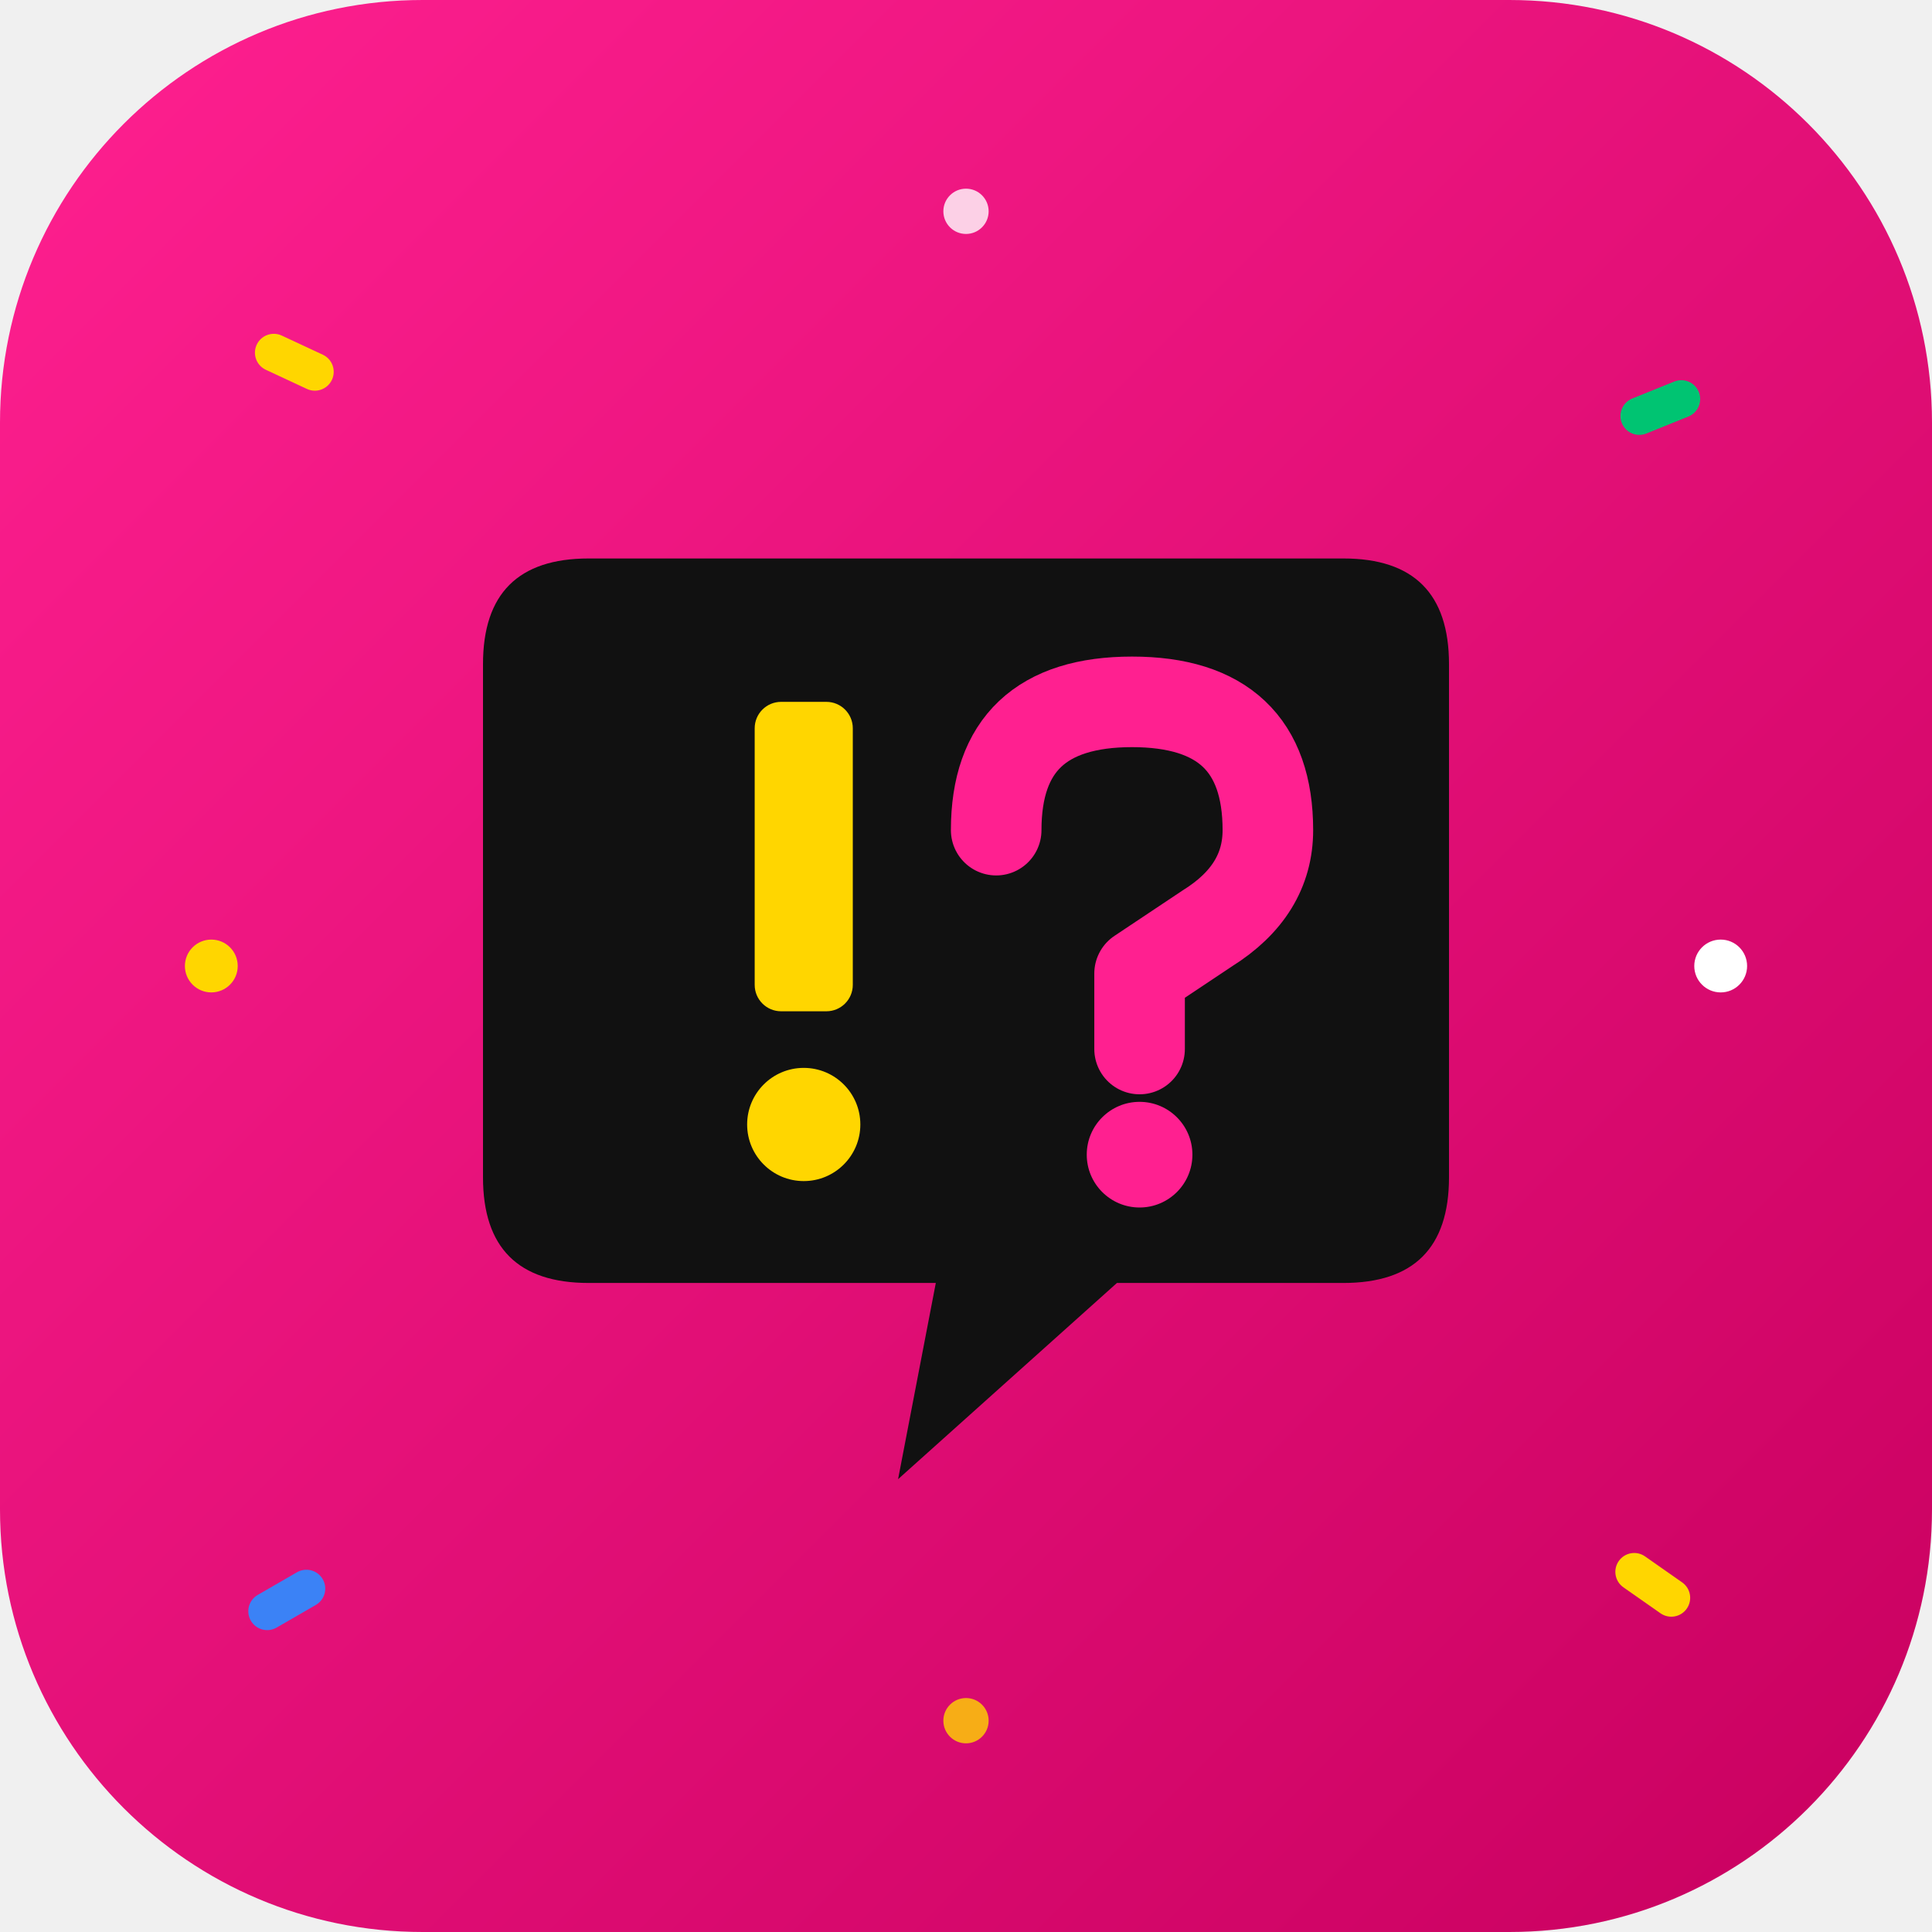
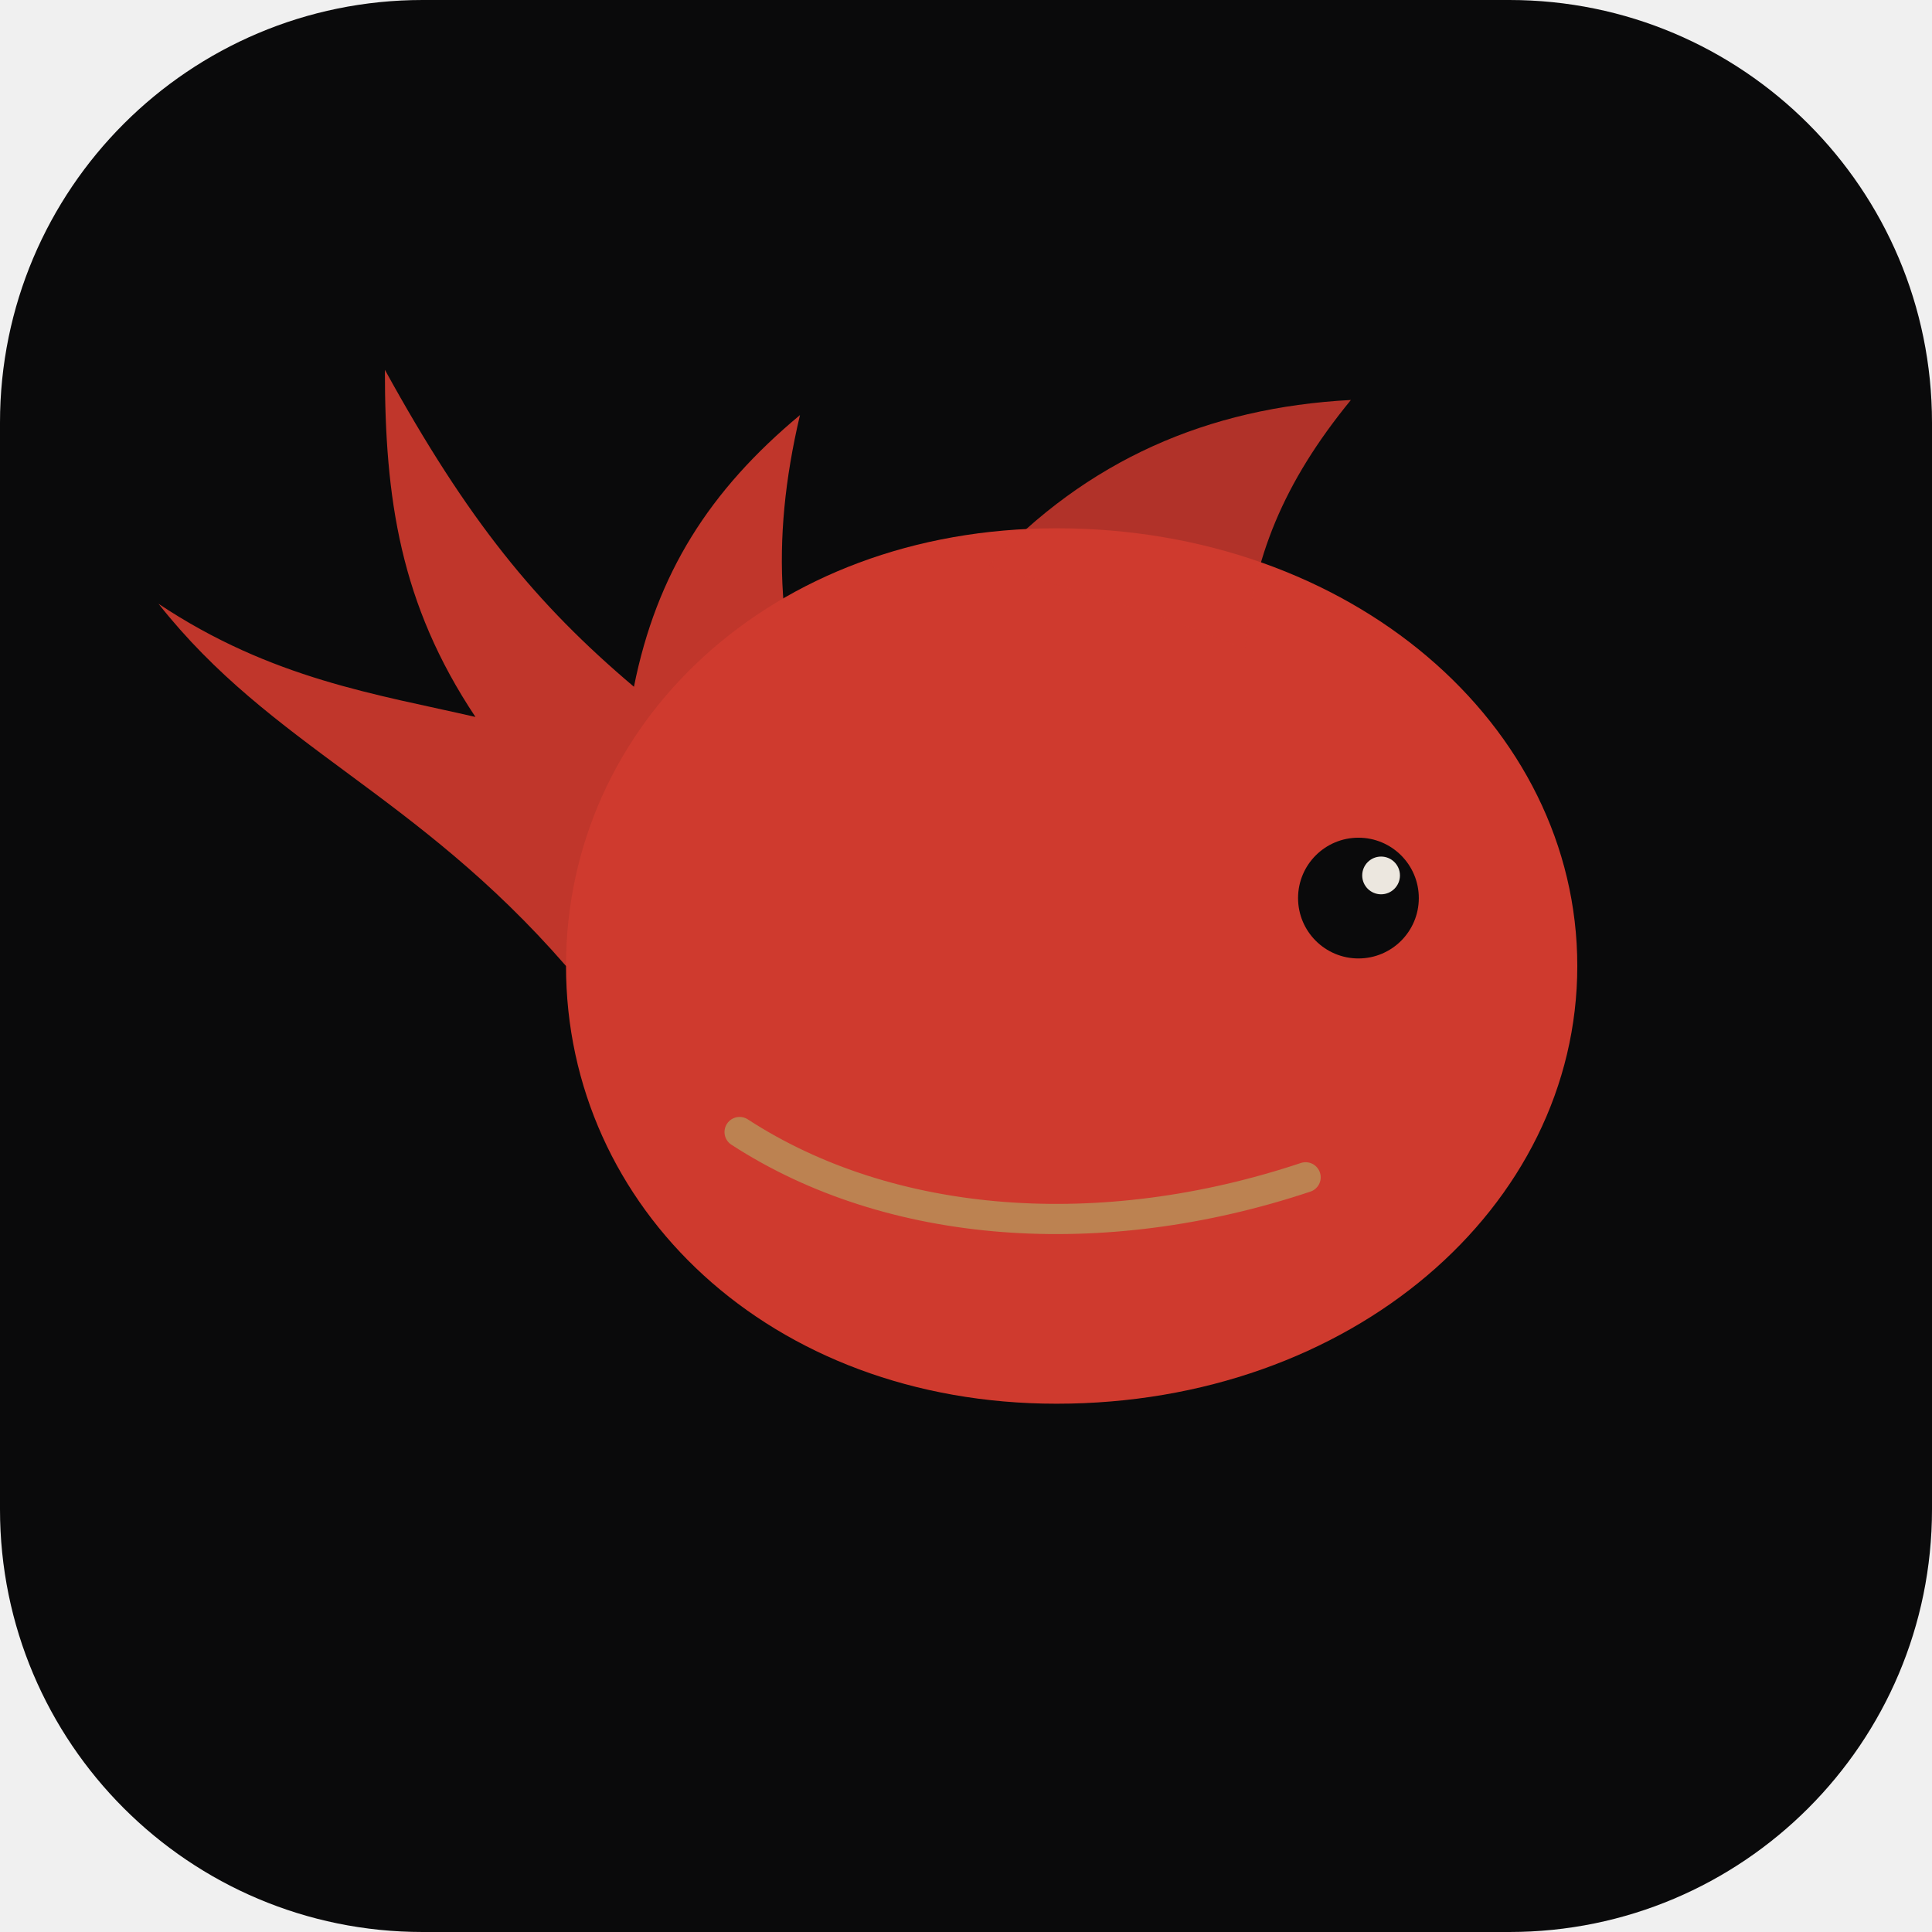
- <svg xmlns="http://www.w3.org/2000/svg" viewBox="0 0 512 512" width="512" height="512">
-   <defs>
-     <linearGradient id="jpBg" x1="0" y1="0" x2="1" y2="1">
-       <stop offset="0%" stop-color="#FF2090" />
-       <stop offset="100%" stop-color="#C8005F" />
-     </linearGradient>
-   </defs>
-   <rect width="512" height="512" rx="112" ry="112" fill="url(#jpBg)" />
-   <g>
-     <rect x="-11" y="-5" width="22" height="10" rx="5" fill="#FFD600" transform="translate(78 96) rotate(25)" />
-     <rect x="-11" y="-5" width="22" height="10" rx="5" fill="#00C472" transform="translate(440 108) rotate(-22)" />
-     <rect x="-11" y="-5" width="22" height="10" rx="5" fill="#3B82F6" transform="translate(76 424) rotate(-30)" />
-     <rect x="-11" y="-5" width="22" height="10" rx="5" fill="#FFD600" transform="translate(438 420) rotate(35)" />
-     <circle cx="56" cy="256" r="7" fill="#FFD600" />
-     <circle cx="456" cy="256" r="7" fill="#FFFFFF" />
-     <circle cx="256" cy="56" r="6" fill="#FFFFFF" opacity="0.8" />
-     <circle cx="256" cy="456" r="6" fill="#FFD600" opacity="0.8" />
+ <svg xmlns="http://www.w3.org/2000/svg" viewBox="0 0 512 512" width="512" height="512" role="img" aria-label="NEWCLUB Kingyo 宴会ゲームズ">
+   <rect width="512" height="512" rx="112" ry="112" fill="#0a0a0b" />
+   <g fill="#cf3a2e">
+     <path d="M150 256c-40-46-78-58-108-96 30 20 58 24 84 30-20-30-24-58-24-92 22 40 40 62 66 84 6-30 20-52 44-72-8 34-6 62 6 92z" opacity="0.92" />
+     <path d="M150 256c0-64 54-116 130-116 78 0 138 52 138 116s-60 116-138 116c-76 0-130-52-130-116z" />
+     <path d="M262 150c26-28 58-42 96-44-18 22-26 42-28 66-24-10-46-16-68-22z" opacity="0.85" />
  </g>
-   <path d="M 128 176            Q 128 148 156 148            L 356 148            Q 384 148 384 176            L 384 312            Q 384 340 356 340            L 296 340            L 238 392            L 248 340            L 156 340            Q 128 340 128 312 Z" fill="#111111" />
-   <rect x="200" y="186" width="26" height="82" rx="7" fill="#FFD600" />
-   <circle cx="213" cy="298" r="15" fill="#FFD600" />
-   <path d="M 264 220            Q 264 186 300 186            Q 336 186 336 220            Q 336 236 320 246            L 302 258            L 302 278" stroke="#FF2090" stroke-width="24" stroke-linecap="round" stroke-linejoin="round" fill="none" />
-   <circle cx="302" cy="306" r="14" fill="#FF2090" />
+   <circle cx="360" cy="238" r="16" fill="#0a0a0b" />
+   <circle cx="366" cy="232" r="5" fill="#ece7df" />
+   <path d="M196 300c40 26 96 30 150 12" fill="none" stroke="#b8935a" stroke-width="8" stroke-linecap="round" opacity="0.8" />
</svg>
